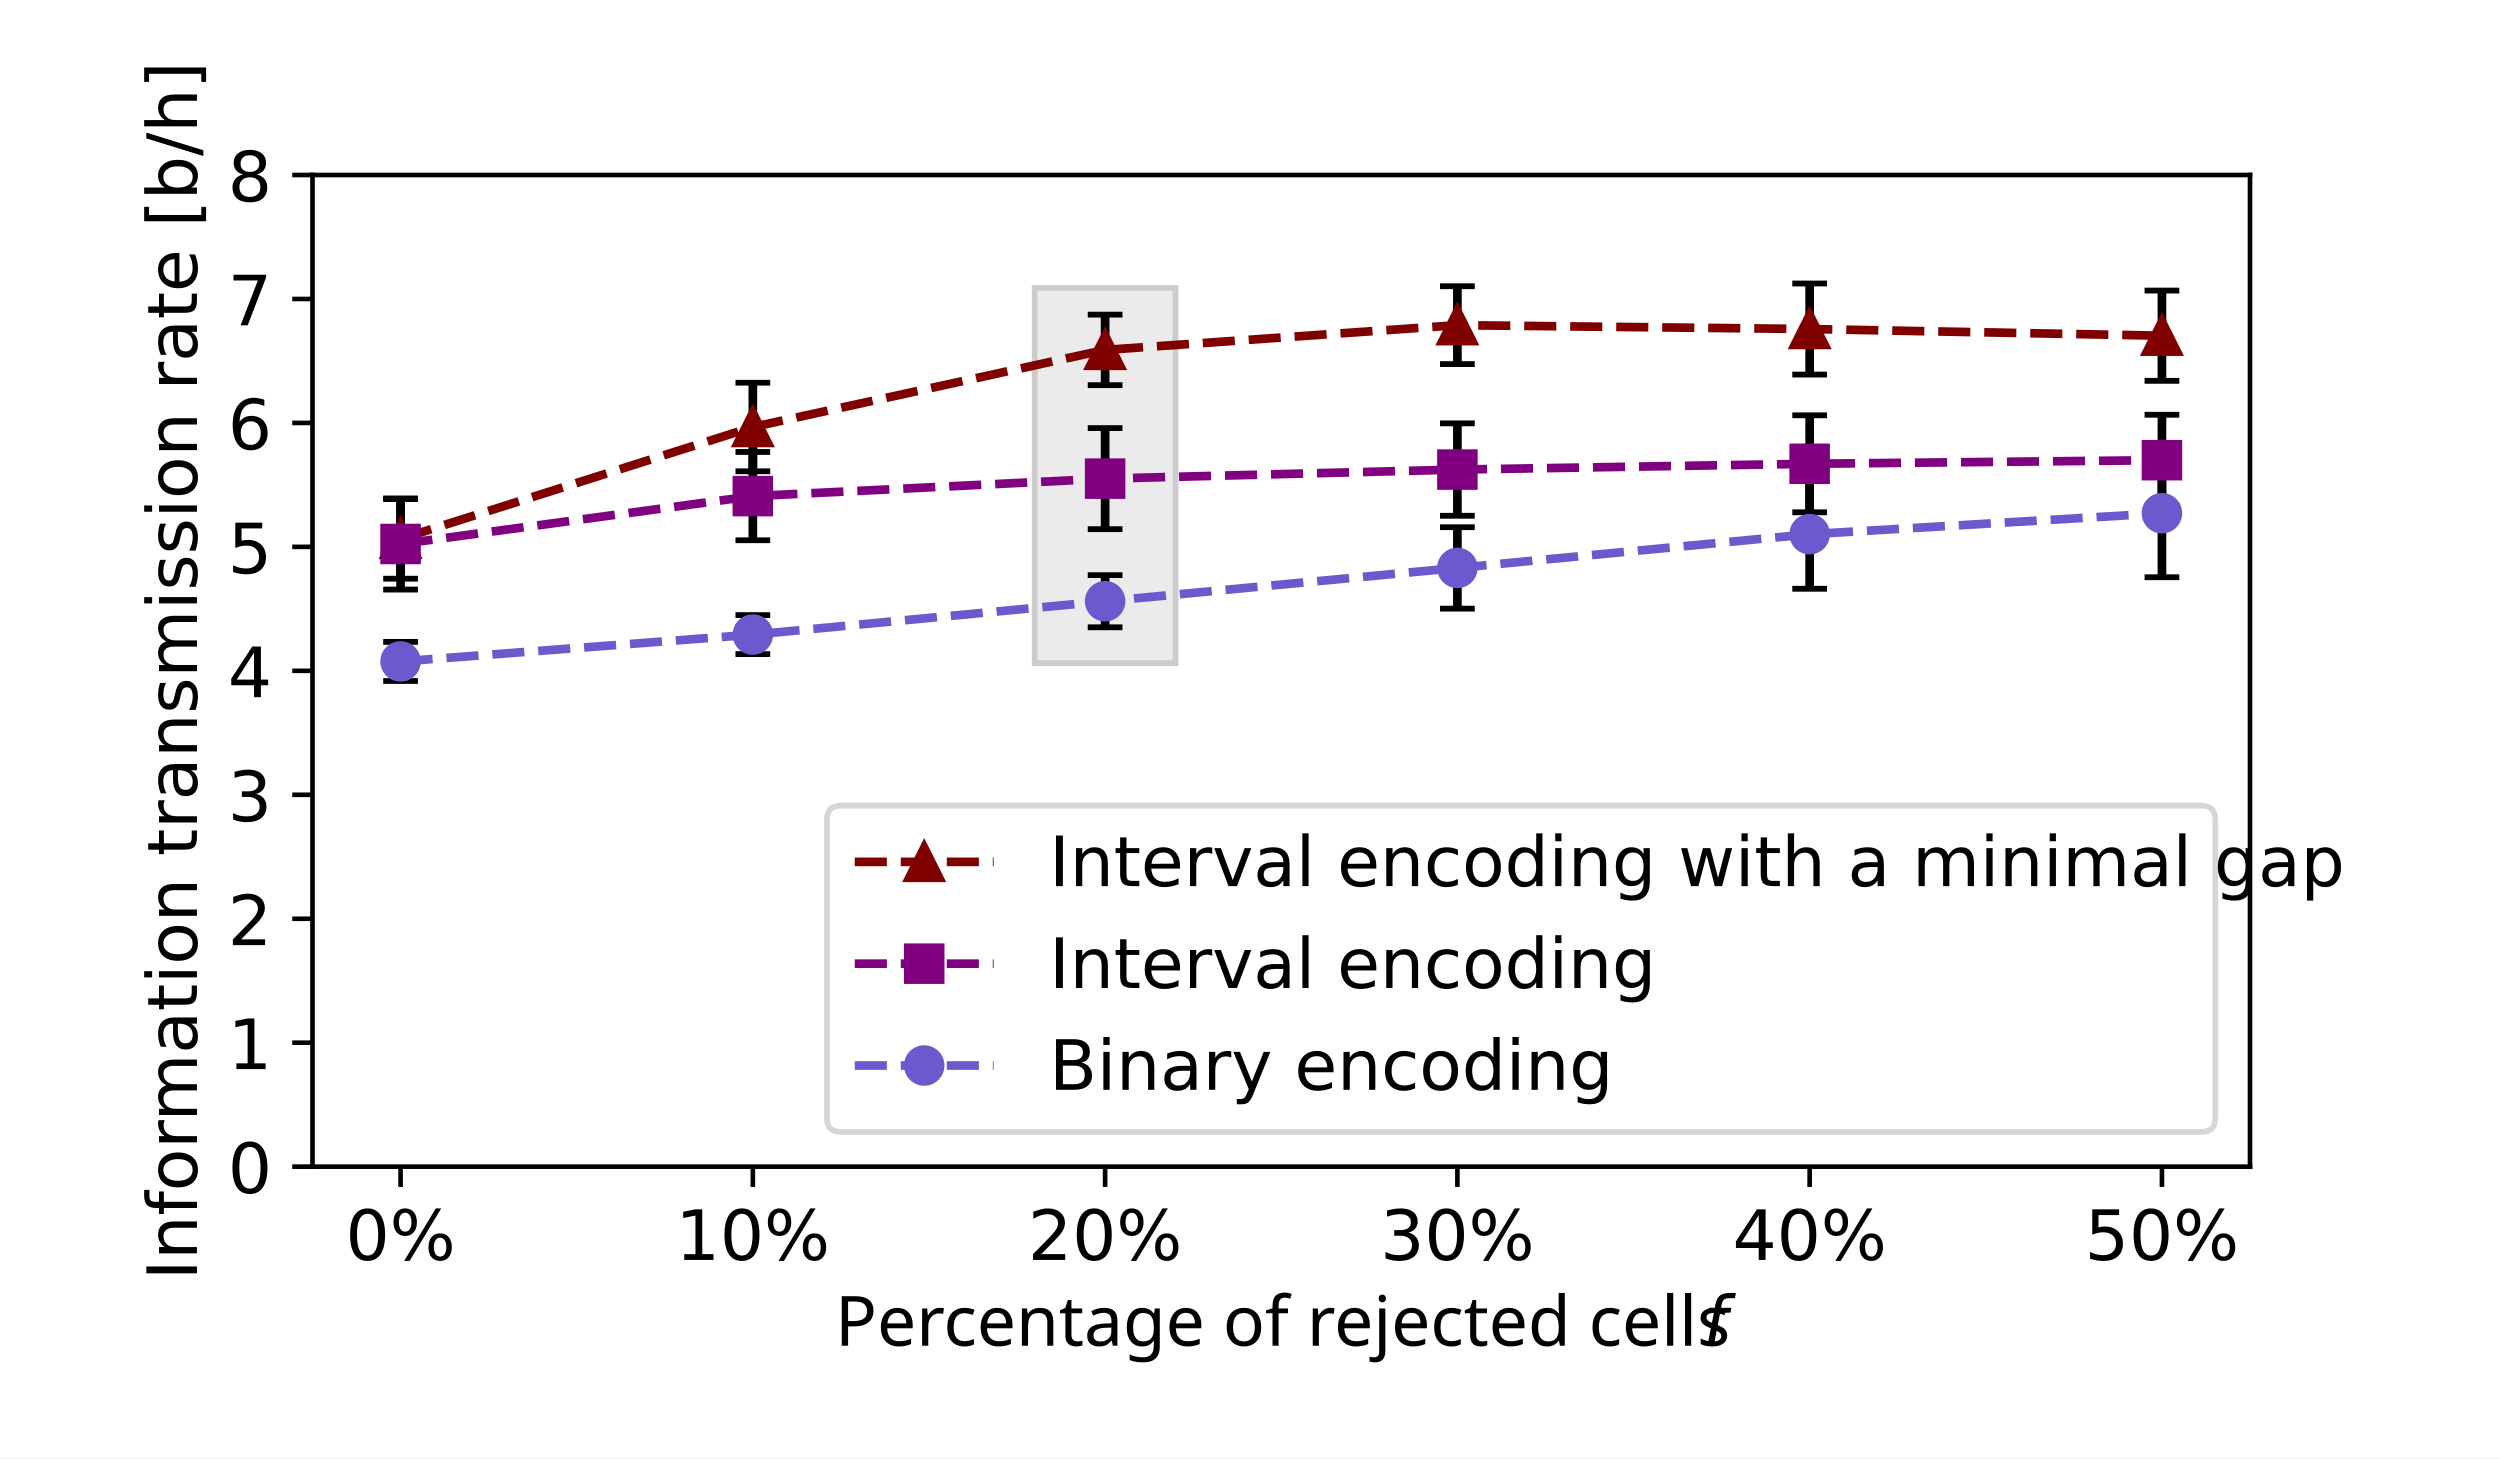
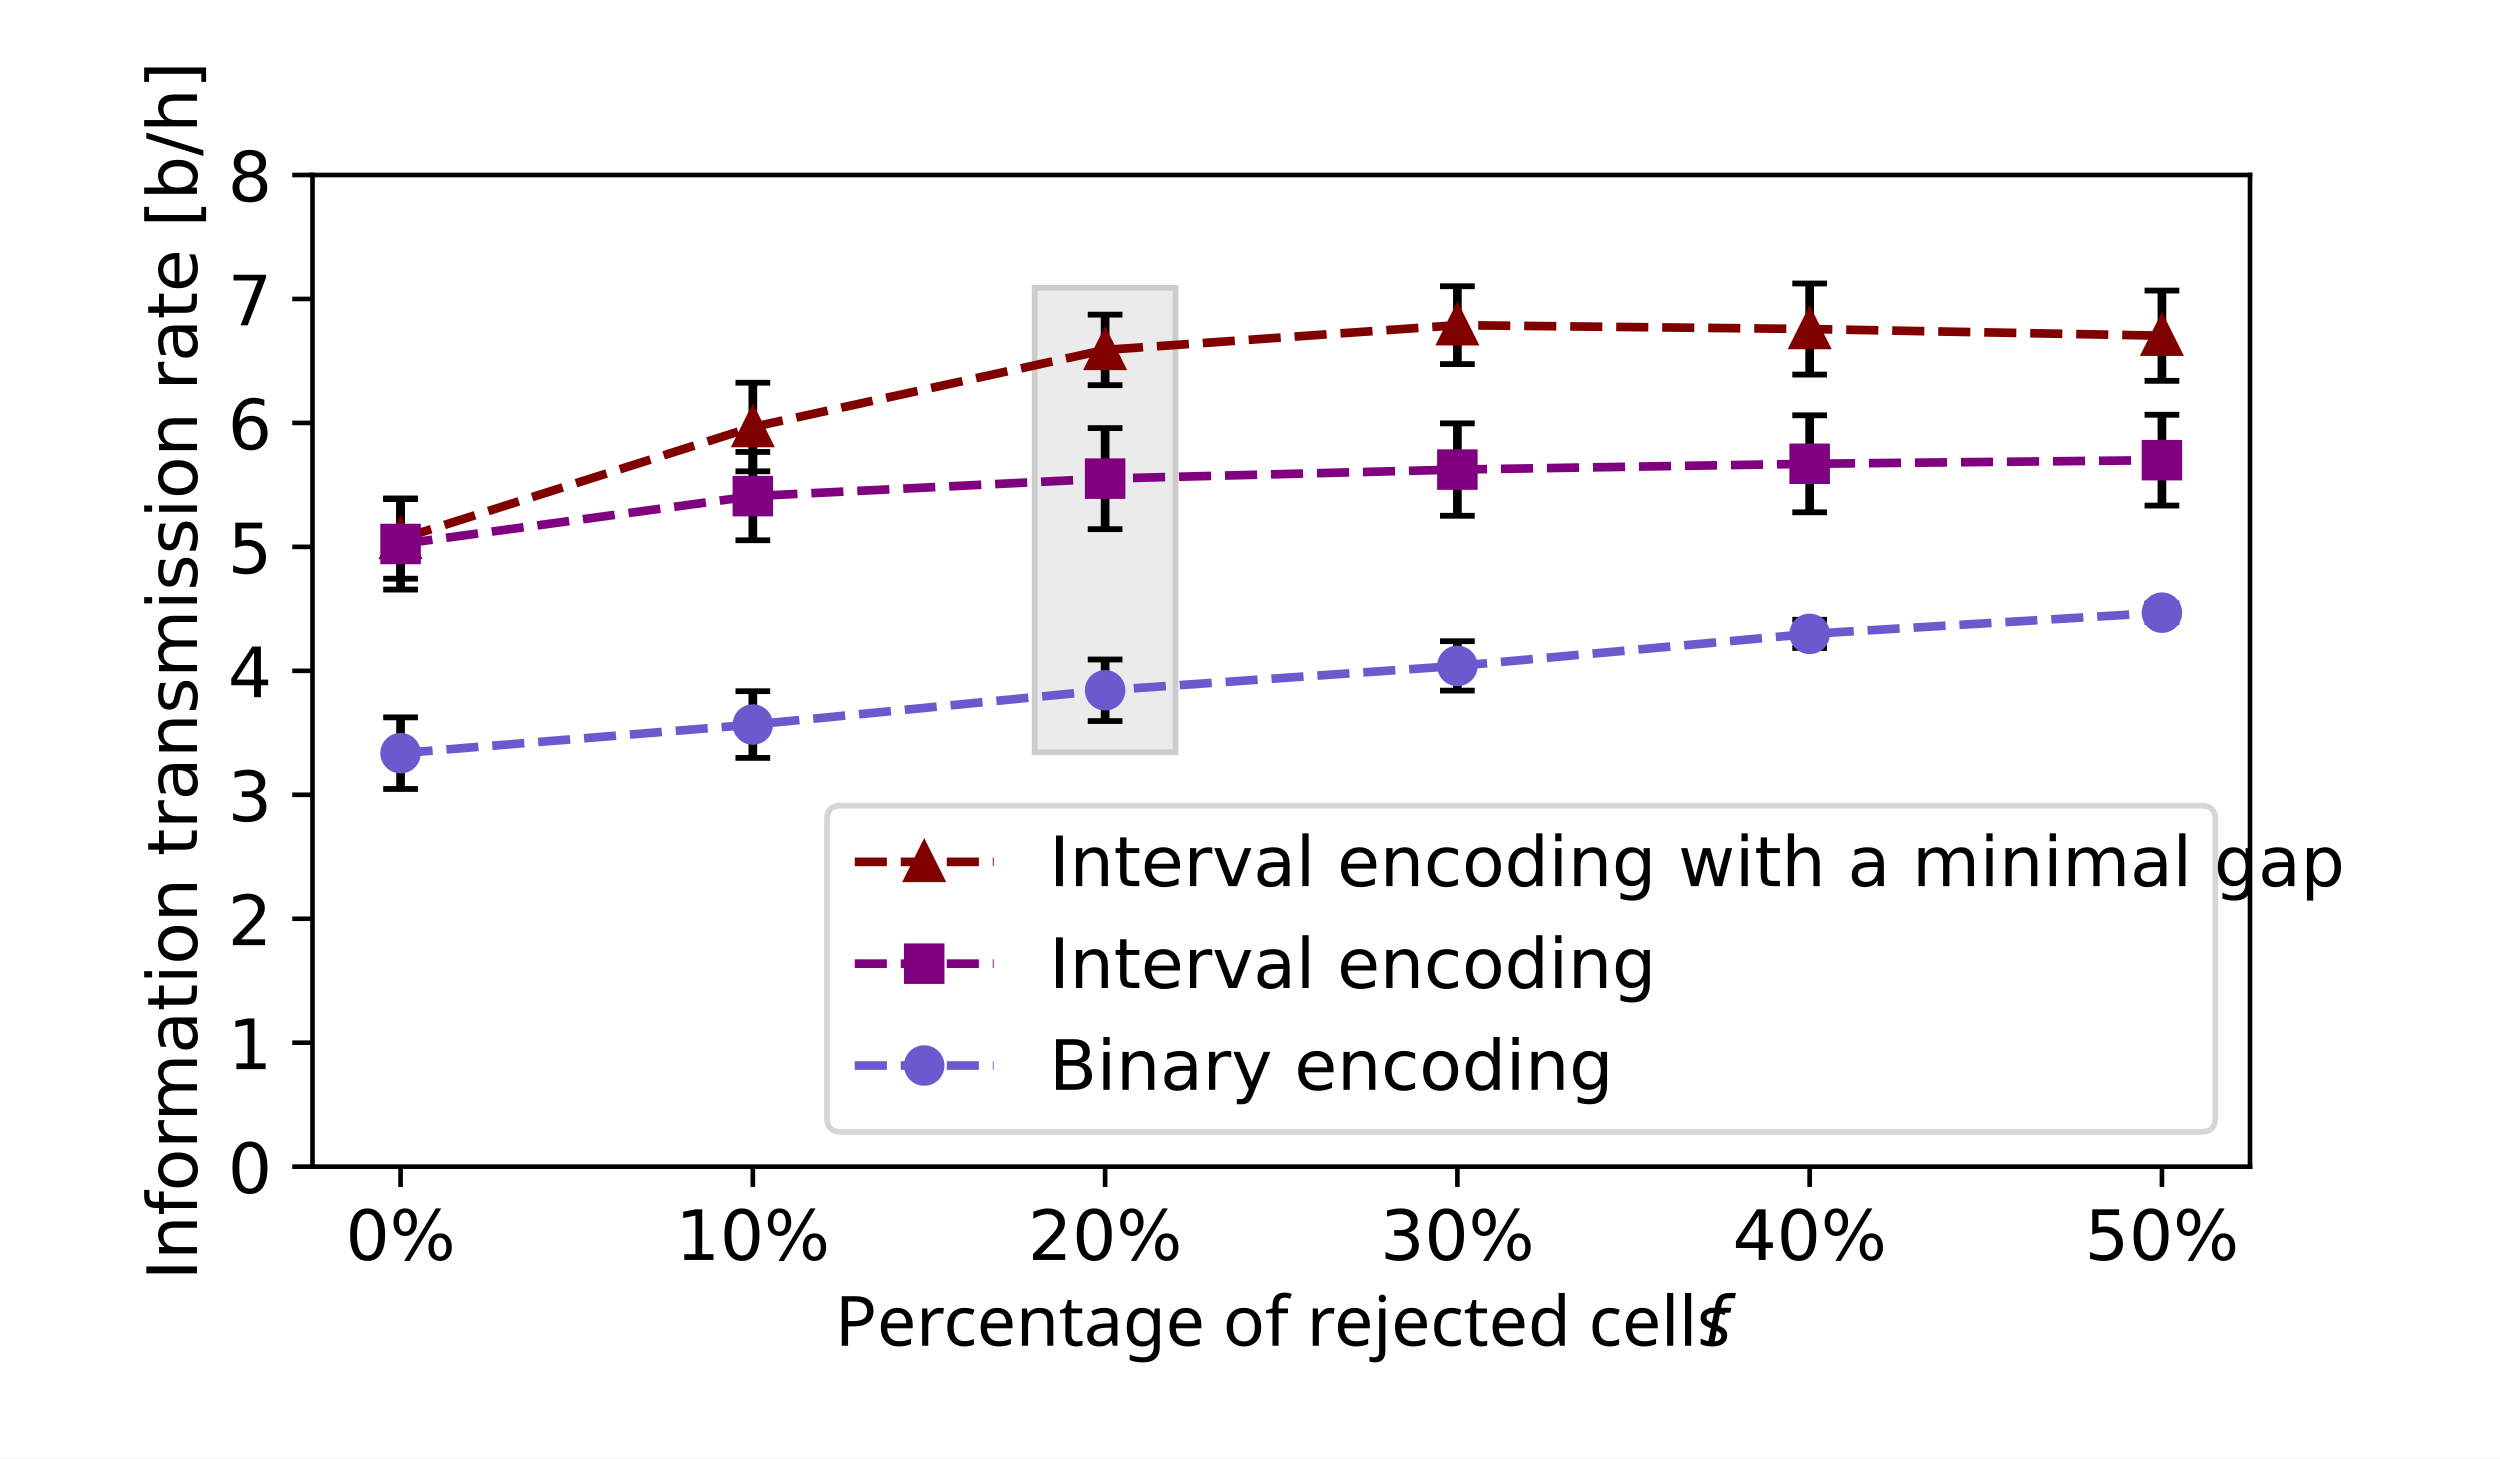
<svg xmlns="http://www.w3.org/2000/svg" xmlns:xlink="http://www.w3.org/1999/xlink" width="432pt" height="252pt" viewBox="0 0 432 252" version="1.1">
  <defs>
    <style type="text/css">*{stroke-linejoin: round; stroke-linecap: butt}</style>
  </defs>
  <g id="figure_1">
    <g id="patch_1">
      <path d="M 0 252  L 432 252  L 432 0  L 0 0  z " style="fill: #ffffff" />
    </g>
    <g id="axes_1">
      <g id="patch_2">
        <path d="M 54 201.6  L 388.8 201.6  L 388.8 30.24  L 54 30.24  z " style="fill: #ffffff" />
      </g>
      <g id="patch_3">
-         <path d="M 178.789 114.601  L 203.138 114.601  L 203.138 49.752  L 178.789 49.752  z " clip-path="url(#p0b22344fc3)" style="fill: #999999; opacity: 0.2; stroke: #000000; stroke-linejoin: miter" />
+         <path d="M 178.789 129.99  L 203.138 129.99  L 203.138 49.752  L 178.789 49.752  z " clip-path="url(#p5c62e6ac1c)" style="fill: #999999; opacity: 0.2; stroke: #000000; stroke-linejoin: miter" />
      </g>
      <g id="matplotlib.axis_1">
        <g id="xtick_1">
          <g id="line2d_1">
            <defs>
-               <path id="mc6282bc07a" d="M 0 0  L 0 3.5  " style="stroke: #000000; stroke-width: 0.8" />
+               <path id="m380b0ae4ef" d="M 0 0  L 0 3.5  " style="stroke: #000000; stroke-width: 0.8" />
            </defs>
            <g>
-               <use xlink:href="#mc6282bc07a" x="69.218" y="201.6" style="stroke: #000000; stroke-width: 0.8" />
+               <use xlink:href="#m380b0ae4ef" x="69.218" y="201.6" style="stroke: #000000; stroke-width: 0.8" />
            </g>
          </g>
          <g id="text_1">
            <text style="font: 12px 'Tahoma', 'DejaVu Sans', 'Lucida Grande', 'Verdana', sans-serif; text-anchor: middle" x="69.218" y="217.718" transform="rotate(-0 69.21818 217.7181)">0%</text>
          </g>
        </g>
        <g id="xtick_2">
          <g id="line2d_2">
            <g>
-               <use xlink:href="#mc6282bc07a" x="130.091" y="201.6" style="stroke: #000000; stroke-width: 0.8" />
+               <use xlink:href="#m380b0ae4ef" x="130.091" y="201.6" style="stroke: #000000; stroke-width: 0.8" />
            </g>
          </g>
          <g id="text_2">
            <text style="font: 12px 'Tahoma', 'DejaVu Sans', 'Lucida Grande', 'Verdana', sans-serif; text-anchor: middle" x="130.091" y="217.718" transform="rotate(-0 130.0909 217.7181)">10%</text>
          </g>
        </g>
        <g id="xtick_3">
          <g id="line2d_3">
            <g>
-               <use xlink:href="#mc6282bc07a" x="190.964" y="201.6" style="stroke: #000000; stroke-width: 0.8" />
+               <use xlink:href="#m380b0ae4ef" x="190.964" y="201.6" style="stroke: #000000; stroke-width: 0.8" />
            </g>
          </g>
          <g id="text_3">
            <text style="font: 12px 'Tahoma', 'DejaVu Sans', 'Lucida Grande', 'Verdana', sans-serif; text-anchor: middle" x="190.964" y="217.718" transform="rotate(-0 190.9636 217.7181)">20%</text>
          </g>
        </g>
        <g id="xtick_4">
          <g id="line2d_4">
            <g>
-               <use xlink:href="#mc6282bc07a" x="251.836" y="201.6" style="stroke: #000000; stroke-width: 0.8" />
+               <use xlink:href="#m380b0ae4ef" x="251.836" y="201.6" style="stroke: #000000; stroke-width: 0.8" />
            </g>
          </g>
          <g id="text_4">
            <text style="font: 12px 'Tahoma', 'DejaVu Sans', 'Lucida Grande', 'Verdana', sans-serif; text-anchor: middle" x="251.836" y="217.718" transform="rotate(-0 251.8364 217.7181)">30%</text>
          </g>
        </g>
        <g id="xtick_5">
          <g id="line2d_5">
            <g>
-               <use xlink:href="#mc6282bc07a" x="312.709" y="201.6" style="stroke: #000000; stroke-width: 0.8" />
+               <use xlink:href="#m380b0ae4ef" x="312.709" y="201.6" style="stroke: #000000; stroke-width: 0.8" />
            </g>
          </g>
          <g id="text_5">
            <text style="font: 12px 'Tahoma', 'DejaVu Sans', 'Lucida Grande', 'Verdana', sans-serif; text-anchor: middle" x="312.709" y="217.718" transform="rotate(-0 312.7091 217.7181)">40%</text>
          </g>
        </g>
        <g id="xtick_6">
          <g id="line2d_6">
            <g>
-               <use xlink:href="#mc6282bc07a" x="373.582" y="201.6" style="stroke: #000000; stroke-width: 0.8" />
+               <use xlink:href="#m380b0ae4ef" x="373.582" y="201.6" style="stroke: #000000; stroke-width: 0.8" />
            </g>
          </g>
          <g id="text_6">
            <text style="font: 12px 'Tahoma', 'DejaVu Sans', 'Lucida Grande', 'Verdana', sans-serif; text-anchor: middle" x="373.582" y="217.718" transform="rotate(-0 373.5818 217.7181)">50%</text>
          </g>
        </g>
        <g id="text_7">
          <g transform="translate(144.3 233.3731)">
            <text>
              <tspan style="font: 12px 'Tahoma'" x="0 6.615 12.932 17.256 22.793 29.109 35.801 39.814 46.113 52.746 59.062 62.812 69.328 73.148 76.898 81.223 87.539 90.92 97.236 102.773 106.787 113.104 119.736 123.486 129.023 135.34 138.082 140.824 146.18" y="-0.828">Percentage of rejected cells </tspan>
              <tspan style="font: oblique 12px 'DejaVu Sans'" x="149.93" y="-0.828">f</tspan>
            </text>
          </g>
        </g>
      </g>
      <g id="matplotlib.axis_2">
        <g id="ytick_1">
          <g id="line2d_7">
            <defs>
-               <path id="mc53c86e475" d="M 0 0  L -3.5 0  " style="stroke: #000000; stroke-width: 0.8" />
+               <path id="m46067c4d33" d="M 0 0  L -3.5 0  " style="stroke: #000000; stroke-width: 0.8" />
            </defs>
            <g>
-               <use xlink:href="#mc53c86e475" x="54" y="201.6" style="stroke: #000000; stroke-width: 0.8" />
+               <use xlink:href="#m46067c4d33" x="54" y="201.6" style="stroke: #000000; stroke-width: 0.8" />
            </g>
          </g>
          <g id="text_8">
            <text style="font: 12px 'Tahoma', 'DejaVu Sans', 'Lucida Grande', 'Verdana', sans-serif; text-anchor: end" x="47" y="206.159" transform="rotate(-0 47 206.1591)">0</text>
          </g>
        </g>
        <g id="ytick_2">
          <g id="line2d_8">
            <g>
-               <use xlink:href="#mc53c86e475" x="54" y="180.18" style="stroke: #000000; stroke-width: 0.8" />
+               <use xlink:href="#m46067c4d33" x="54" y="180.18" style="stroke: #000000; stroke-width: 0.8" />
            </g>
          </g>
          <g id="text_9">
            <text style="font: 12px 'Tahoma', 'DejaVu Sans', 'Lucida Grande', 'Verdana', sans-serif; text-anchor: end" x="47" y="184.739" transform="rotate(-0 47 184.7391)">1</text>
          </g>
        </g>
        <g id="ytick_3">
          <g id="line2d_9">
            <g>
-               <use xlink:href="#mc53c86e475" x="54" y="158.76" style="stroke: #000000; stroke-width: 0.8" />
+               <use xlink:href="#m46067c4d33" x="54" y="158.76" style="stroke: #000000; stroke-width: 0.8" />
            </g>
          </g>
          <g id="text_10">
            <text style="font: 12px 'Tahoma', 'DejaVu Sans', 'Lucida Grande', 'Verdana', sans-serif; text-anchor: end" x="47" y="163.319" transform="rotate(-0 47 163.3191)">2</text>
          </g>
        </g>
        <g id="ytick_4">
          <g id="line2d_10">
            <g>
-               <use xlink:href="#mc53c86e475" x="54" y="137.34" style="stroke: #000000; stroke-width: 0.8" />
+               <use xlink:href="#m46067c4d33" x="54" y="137.34" style="stroke: #000000; stroke-width: 0.8" />
            </g>
          </g>
          <g id="text_11">
            <text style="font: 12px 'Tahoma', 'DejaVu Sans', 'Lucida Grande', 'Verdana', sans-serif; text-anchor: end" x="47" y="141.899" transform="rotate(-0 47 141.8991)">3</text>
          </g>
        </g>
        <g id="ytick_5">
          <g id="line2d_11">
            <g>
-               <use xlink:href="#mc53c86e475" x="54" y="115.92" style="stroke: #000000; stroke-width: 0.8" />
+               <use xlink:href="#m46067c4d33" x="54" y="115.92" style="stroke: #000000; stroke-width: 0.8" />
            </g>
          </g>
          <g id="text_12">
            <text style="font: 12px 'Tahoma', 'DejaVu Sans', 'Lucida Grande', 'Verdana', sans-serif; text-anchor: end" x="47" y="120.479" transform="rotate(-0 47 120.4791)">4</text>
          </g>
        </g>
        <g id="ytick_6">
          <g id="line2d_12">
            <g>
-               <use xlink:href="#mc53c86e475" x="54" y="94.5" style="stroke: #000000; stroke-width: 0.8" />
+               <use xlink:href="#m46067c4d33" x="54" y="94.5" style="stroke: #000000; stroke-width: 0.8" />
            </g>
          </g>
          <g id="text_13">
            <text style="font: 12px 'Tahoma', 'DejaVu Sans', 'Lucida Grande', 'Verdana', sans-serif; text-anchor: end" x="47" y="99.059" transform="rotate(-0 47 99.05906)">5</text>
          </g>
        </g>
        <g id="ytick_7">
          <g id="line2d_13">
            <g>
-               <use xlink:href="#mc53c86e475" x="54" y="73.08" style="stroke: #000000; stroke-width: 0.8" />
+               <use xlink:href="#m46067c4d33" x="54" y="73.08" style="stroke: #000000; stroke-width: 0.8" />
            </g>
          </g>
          <g id="text_14">
            <text style="font: 12px 'Tahoma', 'DejaVu Sans', 'Lucida Grande', 'Verdana', sans-serif; text-anchor: end" x="47" y="77.639" transform="rotate(-0 47 77.63906)">6</text>
          </g>
        </g>
        <g id="ytick_8">
          <g id="line2d_14">
            <g>
-               <use xlink:href="#mc53c86e475" x="54" y="51.66" style="stroke: #000000; stroke-width: 0.8" />
+               <use xlink:href="#m46067c4d33" x="54" y="51.66" style="stroke: #000000; stroke-width: 0.8" />
            </g>
          </g>
          <g id="text_15">
            <text style="font: 12px 'Tahoma', 'DejaVu Sans', 'Lucida Grande', 'Verdana', sans-serif; text-anchor: end" x="47" y="56.219" transform="rotate(-0 47 56.21906)">7</text>
          </g>
        </g>
        <g id="ytick_9">
          <g id="line2d_15">
            <g>
-               <use xlink:href="#mc53c86e475" x="54" y="30.24" style="stroke: #000000; stroke-width: 0.8" />
+               <use xlink:href="#m46067c4d33" x="54" y="30.24" style="stroke: #000000; stroke-width: 0.8" />
            </g>
          </g>
          <g id="text_16">
            <text style="font: 12px 'Tahoma', 'DejaVu Sans', 'Lucida Grande', 'Verdana', sans-serif; text-anchor: end" x="47" y="34.799" transform="rotate(-0 47 34.79906)">8</text>
          </g>
        </g>
        <g id="text_17">
          <text style="font: 12px 'Tahoma', 'DejaVu Sans', 'Lucida Grande', 'Verdana', sans-serif; text-anchor: middle" x="34.034" y="115.92" transform="rotate(-90 34.03375 115.92)">Information transmission rate [b/h]</text>
        </g>
      </g>
      <g id="LineCollection_1">
-         <path d="M 69.218 99.997  L 69.218 86.244  " clip-path="url(#p0b22344fc3)" style="fill: none; stroke: #000000; stroke-width: 1.5" />
-         <path d="M 130.091 81.441  L 130.091 66.136  " clip-path="url(#p0b22344fc3)" style="fill: none; stroke: #000000; stroke-width: 1.5" />
-         <path d="M 190.964 66.556  L 190.964 54.368  " clip-path="url(#p0b22344fc3)" style="fill: none; stroke: #000000; stroke-width: 1.5" />
-         <path d="M 251.836 62.921  L 251.836 49.461  " clip-path="url(#p0b22344fc3)" style="fill: none; stroke: #000000; stroke-width: 1.5" />
-         <path d="M 312.709 64.723  L 312.709 48.986  " clip-path="url(#p0b22344fc3)" style="fill: none; stroke: #000000; stroke-width: 1.5" />
-         <path d="M 373.582 65.811  L 373.582 50.205  " clip-path="url(#p0b22344fc3)" style="fill: none; stroke: #000000; stroke-width: 1.5" />
+         <path d="M 69.218 99.997  L 69.218 86.244  " clip-path="url(#p5c62e6ac1c)" style="fill: none; stroke: #000000; stroke-width: 1.5" />
+         <path d="M 130.091 81.441  L 130.091 66.136  " clip-path="url(#p5c62e6ac1c)" style="fill: none; stroke: #000000; stroke-width: 1.5" />
+         <path d="M 190.964 66.556  L 190.964 54.368  " clip-path="url(#p5c62e6ac1c)" style="fill: none; stroke: #000000; stroke-width: 1.5" />
+         <path d="M 251.836 62.921  L 251.836 49.461  " clip-path="url(#p5c62e6ac1c)" style="fill: none; stroke: #000000; stroke-width: 1.5" />
+         <path d="M 312.709 64.723  L 312.709 48.986  " clip-path="url(#p5c62e6ac1c)" style="fill: none; stroke: #000000; stroke-width: 1.5" />
+         <path d="M 373.582 65.811  L 373.582 50.205  " clip-path="url(#p5c62e6ac1c)" style="fill: none; stroke: #000000; stroke-width: 1.5" />
      </g>
      <g id="line2d_16">
        <defs>
-           <path id="m5d4bf175e0" d="M 3 0  L -3 -0  " style="stroke: #000000" />
+           <path id="mb591601b8e" d="M 3 0  L -3 -0  " style="stroke: #000000" />
        </defs>
-         <g clip-path="url(#p0b22344fc3)">
-           <use xlink:href="#m5d4bf175e0" x="69.218" y="99.997" style="stroke: #000000" />
-           <use xlink:href="#m5d4bf175e0" x="130.091" y="81.441" style="stroke: #000000" />
-           <use xlink:href="#m5d4bf175e0" x="190.964" y="66.556" style="stroke: #000000" />
-           <use xlink:href="#m5d4bf175e0" x="251.836" y="62.921" style="stroke: #000000" />
-           <use xlink:href="#m5d4bf175e0" x="312.709" y="64.723" style="stroke: #000000" />
-           <use xlink:href="#m5d4bf175e0" x="373.582" y="65.811" style="stroke: #000000" />
+         <g clip-path="url(#p5c62e6ac1c)">
+           <use xlink:href="#mb591601b8e" x="69.218" y="99.997" style="stroke: #000000" />
+           <use xlink:href="#mb591601b8e" x="130.091" y="81.441" style="stroke: #000000" />
+           <use xlink:href="#mb591601b8e" x="190.964" y="66.556" style="stroke: #000000" />
+           <use xlink:href="#mb591601b8e" x="251.836" y="62.921" style="stroke: #000000" />
+           <use xlink:href="#mb591601b8e" x="312.709" y="64.723" style="stroke: #000000" />
+           <use xlink:href="#mb591601b8e" x="373.582" y="65.811" style="stroke: #000000" />
        </g>
      </g>
      <g id="line2d_17">
-         <g clip-path="url(#p0b22344fc3)">
-           <use xlink:href="#m5d4bf175e0" x="69.218" y="86.244" style="stroke: #000000" />
-           <use xlink:href="#m5d4bf175e0" x="130.091" y="66.136" style="stroke: #000000" />
-           <use xlink:href="#m5d4bf175e0" x="190.964" y="54.368" style="stroke: #000000" />
-           <use xlink:href="#m5d4bf175e0" x="251.836" y="49.461" style="stroke: #000000" />
-           <use xlink:href="#m5d4bf175e0" x="312.709" y="48.986" style="stroke: #000000" />
-           <use xlink:href="#m5d4bf175e0" x="373.582" y="50.205" style="stroke: #000000" />
+         <g clip-path="url(#p5c62e6ac1c)">
+           <use xlink:href="#mb591601b8e" x="69.218" y="86.244" style="stroke: #000000" />
+           <use xlink:href="#mb591601b8e" x="130.091" y="66.136" style="stroke: #000000" />
+           <use xlink:href="#mb591601b8e" x="190.964" y="54.368" style="stroke: #000000" />
+           <use xlink:href="#mb591601b8e" x="251.836" y="49.461" style="stroke: #000000" />
+           <use xlink:href="#mb591601b8e" x="312.709" y="48.986" style="stroke: #000000" />
+           <use xlink:href="#mb591601b8e" x="373.582" y="50.205" style="stroke: #000000" />
        </g>
      </g>
      <g id="LineCollection_2">
-         <path d="M 69.218 101.878  L 69.218 86.125  " clip-path="url(#p0b22344fc3)" style="fill: none; stroke: #000000; stroke-width: 1.5" />
-         <path d="M 130.091 93.358  L 130.091 78.098  " clip-path="url(#p0b22344fc3)" style="fill: none; stroke: #000000; stroke-width: 1.5" />
-         <path d="M 190.964 91.437  L 190.964 73.979  " clip-path="url(#p0b22344fc3)" style="fill: none; stroke: #000000; stroke-width: 1.5" />
-         <path d="M 251.836 89.126  L 251.836 73.161  " clip-path="url(#p0b22344fc3)" style="fill: none; stroke: #000000; stroke-width: 1.5" />
-         <path d="M 312.709 88.523  L 312.709 71.762  " clip-path="url(#p0b22344fc3)" style="fill: none; stroke: #000000; stroke-width: 1.5" />
-         <path d="M 373.582 87.358  L 373.582 71.675  " clip-path="url(#p0b22344fc3)" style="fill: none; stroke: #000000; stroke-width: 1.5" />
+         <path d="M 69.218 101.878  L 69.218 86.125  " clip-path="url(#p5c62e6ac1c)" style="fill: none; stroke: #000000; stroke-width: 1.5" />
+         <path d="M 130.091 93.358  L 130.091 78.098  " clip-path="url(#p5c62e6ac1c)" style="fill: none; stroke: #000000; stroke-width: 1.5" />
+         <path d="M 190.964 91.437  L 190.964 73.979  " clip-path="url(#p5c62e6ac1c)" style="fill: none; stroke: #000000; stroke-width: 1.5" />
+         <path d="M 251.836 89.126  L 251.836 73.161  " clip-path="url(#p5c62e6ac1c)" style="fill: none; stroke: #000000; stroke-width: 1.5" />
+         <path d="M 312.709 88.523  L 312.709 71.762  " clip-path="url(#p5c62e6ac1c)" style="fill: none; stroke: #000000; stroke-width: 1.5" />
+         <path d="M 373.582 87.358  L 373.582 71.675  " clip-path="url(#p5c62e6ac1c)" style="fill: none; stroke: #000000; stroke-width: 1.5" />
      </g>
      <g id="line2d_18">
-         <g clip-path="url(#p0b22344fc3)">
-           <use xlink:href="#m5d4bf175e0" x="69.218" y="101.878" style="stroke: #000000" />
-           <use xlink:href="#m5d4bf175e0" x="130.091" y="93.358" style="stroke: #000000" />
-           <use xlink:href="#m5d4bf175e0" x="190.964" y="91.437" style="stroke: #000000" />
-           <use xlink:href="#m5d4bf175e0" x="251.836" y="89.126" style="stroke: #000000" />
-           <use xlink:href="#m5d4bf175e0" x="312.709" y="88.523" style="stroke: #000000" />
-           <use xlink:href="#m5d4bf175e0" x="373.582" y="87.358" style="stroke: #000000" />
+         <g clip-path="url(#p5c62e6ac1c)">
+           <use xlink:href="#mb591601b8e" x="69.218" y="101.878" style="stroke: #000000" />
+           <use xlink:href="#mb591601b8e" x="130.091" y="93.358" style="stroke: #000000" />
+           <use xlink:href="#mb591601b8e" x="190.964" y="91.437" style="stroke: #000000" />
+           <use xlink:href="#mb591601b8e" x="251.836" y="89.126" style="stroke: #000000" />
+           <use xlink:href="#mb591601b8e" x="312.709" y="88.523" style="stroke: #000000" />
+           <use xlink:href="#mb591601b8e" x="373.582" y="87.358" style="stroke: #000000" />
        </g>
      </g>
      <g id="line2d_19">
-         <g clip-path="url(#p0b22344fc3)">
-           <use xlink:href="#m5d4bf175e0" x="69.218" y="86.125" style="stroke: #000000" />
-           <use xlink:href="#m5d4bf175e0" x="130.091" y="78.098" style="stroke: #000000" />
-           <use xlink:href="#m5d4bf175e0" x="190.964" y="73.979" style="stroke: #000000" />
-           <use xlink:href="#m5d4bf175e0" x="251.836" y="73.161" style="stroke: #000000" />
-           <use xlink:href="#m5d4bf175e0" x="312.709" y="71.762" style="stroke: #000000" />
-           <use xlink:href="#m5d4bf175e0" x="373.582" y="71.675" style="stroke: #000000" />
+         <g clip-path="url(#p5c62e6ac1c)">
+           <use xlink:href="#mb591601b8e" x="69.218" y="86.125" style="stroke: #000000" />
+           <use xlink:href="#mb591601b8e" x="130.091" y="78.098" style="stroke: #000000" />
+           <use xlink:href="#mb591601b8e" x="190.964" y="73.979" style="stroke: #000000" />
+           <use xlink:href="#mb591601b8e" x="251.836" y="73.161" style="stroke: #000000" />
+           <use xlink:href="#mb591601b8e" x="312.709" y="71.762" style="stroke: #000000" />
+           <use xlink:href="#mb591601b8e" x="373.582" y="71.675" style="stroke: #000000" />
        </g>
      </g>
      <g id="LineCollection_3">
-         <path d="M 69.218 117.676  L 69.218 110.916  " clip-path="url(#p0b22344fc3)" style="fill: none; stroke: #000000; stroke-width: 1.5" />
-         <path d="M 130.091 113.031  L 130.091 106.292  " clip-path="url(#p0b22344fc3)" style="fill: none; stroke: #000000; stroke-width: 1.5" />
-         <path d="M 190.964 108.4  L 190.964 99.382  " clip-path="url(#p0b22344fc3)" style="fill: none; stroke: #000000; stroke-width: 1.5" />
-         <path d="M 251.836 105.167  L 251.836 91.101  " clip-path="url(#p0b22344fc3)" style="fill: none; stroke: #000000; stroke-width: 1.5" />
-         <path d="M 312.709 101.735  L 312.709 82.88  " clip-path="url(#p0b22344fc3)" style="fill: none; stroke: #000000; stroke-width: 1.5" />
-         <path d="M 373.582 99.748  L 373.582 77.619  " clip-path="url(#p0b22344fc3)" style="fill: none; stroke: #000000; stroke-width: 1.5" />
+         <path d="M 69.218 136.335  L 69.218 123.964  " clip-path="url(#p5c62e6ac1c)" style="fill: none; stroke: #000000; stroke-width: 1.5" />
+         <path d="M 130.091 130.969  L 130.091 119.44  " clip-path="url(#p5c62e6ac1c)" style="fill: none; stroke: #000000; stroke-width: 1.5" />
+         <path d="M 190.964 124.601  L 190.964 113.959  " clip-path="url(#p5c62e6ac1c)" style="fill: none; stroke: #000000; stroke-width: 1.5" />
+         <path d="M 251.836 119.335  L 251.836 110.8  " clip-path="url(#p5c62e6ac1c)" style="fill: none; stroke: #000000; stroke-width: 1.5" />
+         <path d="M 312.709 111.97  L 312.709 107.099  " clip-path="url(#p5c62e6ac1c)" style="fill: none; stroke: #000000; stroke-width: 1.5" />
+         <path d="M 373.582 107.459  L 373.582 104.282  " clip-path="url(#p5c62e6ac1c)" style="fill: none; stroke: #000000; stroke-width: 1.5" />
      </g>
      <g id="line2d_20">
-         <g clip-path="url(#p0b22344fc3)">
-           <use xlink:href="#m5d4bf175e0" x="69.218" y="117.676" style="stroke: #000000" />
-           <use xlink:href="#m5d4bf175e0" x="130.091" y="113.031" style="stroke: #000000" />
-           <use xlink:href="#m5d4bf175e0" x="190.964" y="108.4" style="stroke: #000000" />
-           <use xlink:href="#m5d4bf175e0" x="251.836" y="105.167" style="stroke: #000000" />
-           <use xlink:href="#m5d4bf175e0" x="312.709" y="101.735" style="stroke: #000000" />
-           <use xlink:href="#m5d4bf175e0" x="373.582" y="99.748" style="stroke: #000000" />
+         <g clip-path="url(#p5c62e6ac1c)">
+           <use xlink:href="#mb591601b8e" x="69.218" y="136.335" style="stroke: #000000" />
+           <use xlink:href="#mb591601b8e" x="130.091" y="130.969" style="stroke: #000000" />
+           <use xlink:href="#mb591601b8e" x="190.964" y="124.601" style="stroke: #000000" />
+           <use xlink:href="#mb591601b8e" x="251.836" y="119.335" style="stroke: #000000" />
+           <use xlink:href="#mb591601b8e" x="312.709" y="111.97" style="stroke: #000000" />
+           <use xlink:href="#mb591601b8e" x="373.582" y="107.459" style="stroke: #000000" />
        </g>
      </g>
      <g id="line2d_21">
-         <g clip-path="url(#p0b22344fc3)">
-           <use xlink:href="#m5d4bf175e0" x="69.218" y="110.916" style="stroke: #000000" />
-           <use xlink:href="#m5d4bf175e0" x="130.091" y="106.292" style="stroke: #000000" />
-           <use xlink:href="#m5d4bf175e0" x="190.964" y="99.382" style="stroke: #000000" />
-           <use xlink:href="#m5d4bf175e0" x="251.836" y="91.101" style="stroke: #000000" />
-           <use xlink:href="#m5d4bf175e0" x="312.709" y="82.88" style="stroke: #000000" />
-           <use xlink:href="#m5d4bf175e0" x="373.582" y="77.619" style="stroke: #000000" />
+         <g clip-path="url(#p5c62e6ac1c)">
+           <use xlink:href="#mb591601b8e" x="69.218" y="123.964" style="stroke: #000000" />
+           <use xlink:href="#mb591601b8e" x="130.091" y="119.44" style="stroke: #000000" />
+           <use xlink:href="#mb591601b8e" x="190.964" y="113.959" style="stroke: #000000" />
+           <use xlink:href="#mb591601b8e" x="251.836" y="110.8" style="stroke: #000000" />
+           <use xlink:href="#mb591601b8e" x="312.709" y="107.099" style="stroke: #000000" />
+           <use xlink:href="#mb591601b8e" x="373.582" y="104.282" style="stroke: #000000" />
        </g>
      </g>
      <g id="line2d_22">
-         <path d="M 69.218 93.12  L 130.091 73.788  L 190.964 60.462  L 251.836 56.191  L 312.709 56.855  L 373.582 58.008  " clip-path="url(#p0b22344fc3)" style="fill: none; stroke-dasharray: 5.55,2.4; stroke-dashoffset: 0; stroke: #800000; stroke-width: 1.5" />
+         <path d="M 69.218 93.12  L 130.091 73.788  L 190.964 60.462  L 251.836 56.191  L 312.709 56.855  L 373.582 58.008  " clip-path="url(#p5c62e6ac1c)" style="fill: none; stroke-dasharray: 5.55,2.4; stroke-dashoffset: 0; stroke: #800000; stroke-width: 1.5" />
        <defs>
-           <path id="mc92ddda5c2" d="M 0 -3  L -3 3  L 3 3  z " style="stroke: #800000; stroke-linejoin: miter" />
+           <path id="m3c29a92841" d="M 0 -3  L -3 3  L 3 3  z " style="stroke: #800000; stroke-linejoin: miter" />
        </defs>
-         <g clip-path="url(#p0b22344fc3)">
-           <use xlink:href="#mc92ddda5c2" x="69.218" y="93.12" style="fill: #800000; stroke: #800000; stroke-linejoin: miter" />
-           <use xlink:href="#mc92ddda5c2" x="130.091" y="73.788" style="fill: #800000; stroke: #800000; stroke-linejoin: miter" />
-           <use xlink:href="#mc92ddda5c2" x="190.964" y="60.462" style="fill: #800000; stroke: #800000; stroke-linejoin: miter" />
-           <use xlink:href="#mc92ddda5c2" x="251.836" y="56.191" style="fill: #800000; stroke: #800000; stroke-linejoin: miter" />
-           <use xlink:href="#mc92ddda5c2" x="312.709" y="56.855" style="fill: #800000; stroke: #800000; stroke-linejoin: miter" />
-           <use xlink:href="#mc92ddda5c2" x="373.582" y="58.008" style="fill: #800000; stroke: #800000; stroke-linejoin: miter" />
+         <g clip-path="url(#p5c62e6ac1c)">
+           <use xlink:href="#m3c29a92841" x="69.218" y="93.12" style="fill: #800000; stroke: #800000; stroke-linejoin: miter" />
+           <use xlink:href="#m3c29a92841" x="130.091" y="73.788" style="fill: #800000; stroke: #800000; stroke-linejoin: miter" />
+           <use xlink:href="#m3c29a92841" x="190.964" y="60.462" style="fill: #800000; stroke: #800000; stroke-linejoin: miter" />
+           <use xlink:href="#m3c29a92841" x="251.836" y="56.191" style="fill: #800000; stroke: #800000; stroke-linejoin: miter" />
+           <use xlink:href="#m3c29a92841" x="312.709" y="56.855" style="fill: #800000; stroke: #800000; stroke-linejoin: miter" />
+           <use xlink:href="#m3c29a92841" x="373.582" y="58.008" style="fill: #800000; stroke: #800000; stroke-linejoin: miter" />
        </g>
      </g>
      <g id="line2d_23">
-         <path d="M 69.218 94.002  L 130.091 85.728  L 190.964 82.708  L 251.836 81.144  L 312.709 80.142  L 373.582 79.517  " clip-path="url(#p0b22344fc3)" style="fill: none; stroke-dasharray: 5.55,2.4; stroke-dashoffset: 0; stroke: #800080; stroke-width: 1.5" />
+         <path d="M 69.218 94.002  L 130.091 85.728  L 190.964 82.708  L 251.836 81.144  L 312.709 80.142  L 373.582 79.517  " clip-path="url(#p5c62e6ac1c)" style="fill: none; stroke-dasharray: 5.55,2.4; stroke-dashoffset: 0; stroke: #800080; stroke-width: 1.5" />
        <defs>
-           <path id="me6cb32bff5" d="M -3 3  L 3 3  L 3 -3  L -3 -3  z " style="stroke: #800080; stroke-linejoin: miter" />
+           <path id="m9730544e2c" d="M -3 3  L 3 3  L 3 -3  L -3 -3  z " style="stroke: #800080; stroke-linejoin: miter" />
        </defs>
-         <g clip-path="url(#p0b22344fc3)">
-           <use xlink:href="#me6cb32bff5" x="69.218" y="94.002" style="fill: #800080; stroke: #800080; stroke-linejoin: miter" />
-           <use xlink:href="#me6cb32bff5" x="130.091" y="85.728" style="fill: #800080; stroke: #800080; stroke-linejoin: miter" />
-           <use xlink:href="#me6cb32bff5" x="190.964" y="82.708" style="fill: #800080; stroke: #800080; stroke-linejoin: miter" />
-           <use xlink:href="#me6cb32bff5" x="251.836" y="81.144" style="fill: #800080; stroke: #800080; stroke-linejoin: miter" />
-           <use xlink:href="#me6cb32bff5" x="312.709" y="80.142" style="fill: #800080; stroke: #800080; stroke-linejoin: miter" />
-           <use xlink:href="#me6cb32bff5" x="373.582" y="79.517" style="fill: #800080; stroke: #800080; stroke-linejoin: miter" />
+         <g clip-path="url(#p5c62e6ac1c)">
+           <use xlink:href="#m9730544e2c" x="69.218" y="94.002" style="fill: #800080; stroke: #800080; stroke-linejoin: miter" />
+           <use xlink:href="#m9730544e2c" x="130.091" y="85.728" style="fill: #800080; stroke: #800080; stroke-linejoin: miter" />
+           <use xlink:href="#m9730544e2c" x="190.964" y="82.708" style="fill: #800080; stroke: #800080; stroke-linejoin: miter" />
+           <use xlink:href="#m9730544e2c" x="251.836" y="81.144" style="fill: #800080; stroke: #800080; stroke-linejoin: miter" />
+           <use xlink:href="#m9730544e2c" x="312.709" y="80.142" style="fill: #800080; stroke: #800080; stroke-linejoin: miter" />
+           <use xlink:href="#m9730544e2c" x="373.582" y="79.517" style="fill: #800080; stroke: #800080; stroke-linejoin: miter" />
        </g>
      </g>
      <g id="line2d_24">
-         <path d="M 69.218 114.296  L 130.091 109.661  L 190.964 103.891  L 251.836 98.134  L 312.709 92.307  L 373.582 88.684  " clip-path="url(#p0b22344fc3)" style="fill: none; stroke-dasharray: 5.55,2.4; stroke-dashoffset: 0; stroke: #6a5acd; stroke-width: 1.5" />
+         <path d="M 69.218 130.149  L 130.091 125.205  L 190.964 119.28  L 251.836 115.067  L 312.709 109.534  L 373.582 105.871  " clip-path="url(#p5c62e6ac1c)" style="fill: none; stroke-dasharray: 5.55,2.4; stroke-dashoffset: 0; stroke: #6a5acd; stroke-width: 1.5" />
        <defs>
-           <path id="ma54dd54fbe" d="M 0 3  C 0.796 3 1.559 2.684 2.121 2.121  C 2.684 1.559 3 0.796 3 0  C 3 -0.796 2.684 -1.559 2.121 -2.121  C 1.559 -2.684 0.796 -3 0 -3  C -0.796 -3 -1.559 -2.684 -2.121 -2.121  C -2.684 -1.559 -3 -0.796 -3 0  C -3 0.796 -2.684 1.559 -2.121 2.121  C -1.559 2.684 -0.796 3 0 3  z " style="stroke: #6a5acd" />
+           <path id="m79a86d4140" d="M 0 3  C 0.796 3 1.559 2.684 2.121 2.121  C 2.684 1.559 3 0.796 3 0  C 3 -0.796 2.684 -1.559 2.121 -2.121  C 1.559 -2.684 0.796 -3 0 -3  C -0.796 -3 -1.559 -2.684 -2.121 -2.121  C -2.684 -1.559 -3 -0.796 -3 0  C -3 0.796 -2.684 1.559 -2.121 2.121  C -1.559 2.684 -0.796 3 0 3  z " style="stroke: #6a5acd" />
        </defs>
-         <g clip-path="url(#p0b22344fc3)">
-           <use xlink:href="#ma54dd54fbe" x="69.218" y="114.296" style="fill: #6a5acd; stroke: #6a5acd" />
-           <use xlink:href="#ma54dd54fbe" x="130.091" y="109.661" style="fill: #6a5acd; stroke: #6a5acd" />
-           <use xlink:href="#ma54dd54fbe" x="190.964" y="103.891" style="fill: #6a5acd; stroke: #6a5acd" />
-           <use xlink:href="#ma54dd54fbe" x="251.836" y="98.134" style="fill: #6a5acd; stroke: #6a5acd" />
-           <use xlink:href="#ma54dd54fbe" x="312.709" y="92.307" style="fill: #6a5acd; stroke: #6a5acd" />
-           <use xlink:href="#ma54dd54fbe" x="373.582" y="88.684" style="fill: #6a5acd; stroke: #6a5acd" />
+         <g clip-path="url(#p5c62e6ac1c)">
+           <use xlink:href="#m79a86d4140" x="69.218" y="130.149" style="fill: #6a5acd; stroke: #6a5acd" />
+           <use xlink:href="#m79a86d4140" x="130.091" y="125.205" style="fill: #6a5acd; stroke: #6a5acd" />
+           <use xlink:href="#m79a86d4140" x="190.964" y="119.28" style="fill: #6a5acd; stroke: #6a5acd" />
+           <use xlink:href="#m79a86d4140" x="251.836" y="115.067" style="fill: #6a5acd; stroke: #6a5acd" />
+           <use xlink:href="#m79a86d4140" x="312.709" y="109.534" style="fill: #6a5acd; stroke: #6a5acd" />
+           <use xlink:href="#m79a86d4140" x="373.582" y="105.871" style="fill: #6a5acd; stroke: #6a5acd" />
        </g>
      </g>
      <g id="patch_4">
        <path d="M 54 201.6  L 54 30.24  " style="fill: none; stroke: #000000; stroke-width: 0.8; stroke-linejoin: miter; stroke-linecap: square" />
      </g>
      <g id="patch_5">
        <path d="M 388.8 201.6  L 388.8 30.24  " style="fill: none; stroke: #000000; stroke-width: 0.8; stroke-linejoin: miter; stroke-linecap: square" />
      </g>
      <g id="patch_6">
        <path d="M 54 201.6  L 388.8 201.6  " style="fill: none; stroke: #000000; stroke-width: 0.8; stroke-linejoin: miter; stroke-linecap: square" />
      </g>
      <g id="patch_7">
        <path d="M 54 30.24  L 388.8 30.24  " style="fill: none; stroke: #000000; stroke-width: 0.8; stroke-linejoin: miter; stroke-linecap: square" />
      </g>
      <g id="legend_1">
        <g id="patch_8">
          <path d="M 145.303 195.6  L 380.4 195.6  Q 382.8 195.6 382.8 193.2  L 382.8 141.609  Q 382.8 139.209 380.4 139.209  L 145.303 139.209  Q 142.903 139.209 142.903 141.609  L 142.903 193.2  Q 142.903 195.6 145.303 195.6  z " style="fill: #ffffff; opacity: 0.8; stroke: #cccccc; stroke-linejoin: miter" />
        </g>
        <g id="line2d_25">
          <path d="M 147.703 148.928  L 159.703 148.928  L 171.703 148.928  " style="fill: none; stroke-dasharray: 5.55,2.4; stroke-dashoffset: 0; stroke: #800000; stroke-width: 1.5" />
          <g>
-             <use xlink:href="#mc92ddda5c2" x="159.703" y="148.928" style="fill: #800000; stroke: #800000; stroke-linejoin: miter" />
+             <use xlink:href="#m3c29a92841" x="159.703" y="148.928" style="fill: #800000; stroke: #800000; stroke-linejoin: miter" />
          </g>
        </g>
        <g id="text_18">
          <text style="font: 12px 'Tahoma', 'DejaVu Sans', 'Lucida Grande', 'Verdana', sans-serif; text-anchor: start" x="181.303" y="153.127" transform="rotate(-0 181.3031 153.1275)">Interval encoding with a minimal gap</text>
        </g>
        <g id="line2d_26">
          <path d="M 147.703 166.524  L 159.703 166.524  L 171.703 166.524  " style="fill: none; stroke-dasharray: 5.55,2.4; stroke-dashoffset: 0; stroke: #800080; stroke-width: 1.5" />
          <g>
-             <use xlink:href="#me6cb32bff5" x="159.703" y="166.524" style="fill: #800080; stroke: #800080; stroke-linejoin: miter" />
+             <use xlink:href="#m9730544e2c" x="159.703" y="166.524" style="fill: #800080; stroke: #800080; stroke-linejoin: miter" />
          </g>
        </g>
        <g id="text_19">
          <text style="font: 12px 'Tahoma', 'DejaVu Sans', 'Lucida Grande', 'Verdana', sans-serif; text-anchor: start" x="181.303" y="170.724" transform="rotate(-0 181.3031 170.7244)">Interval encoding</text>
        </g>
        <g id="line2d_27">
          <path d="M 147.703 184.121  L 159.703 184.121  L 171.703 184.121  " style="fill: none; stroke-dasharray: 5.55,2.4; stroke-dashoffset: 0; stroke: #6a5acd; stroke-width: 1.5" />
          <g>
-             <use xlink:href="#ma54dd54fbe" x="159.703" y="184.121" style="fill: #6a5acd; stroke: #6a5acd" />
+             <use xlink:href="#m79a86d4140" x="159.703" y="184.121" style="fill: #6a5acd; stroke: #6a5acd" />
          </g>
        </g>
        <g id="text_20">
          <text style="font: 12px 'Tahoma', 'DejaVu Sans', 'Lucida Grande', 'Verdana', sans-serif; text-anchor: start" x="181.303" y="188.321" transform="rotate(-0 181.3031 188.3212)">Binary encoding</text>
        </g>
      </g>
    </g>
  </g>
  <defs>
-     <clipPath id="p0b22344fc3">
+     <clipPath id="p5c62e6ac1c">
      <rect x="54" y="30.24" width="334.8" height="171.36" />
    </clipPath>
  </defs>
</svg>
